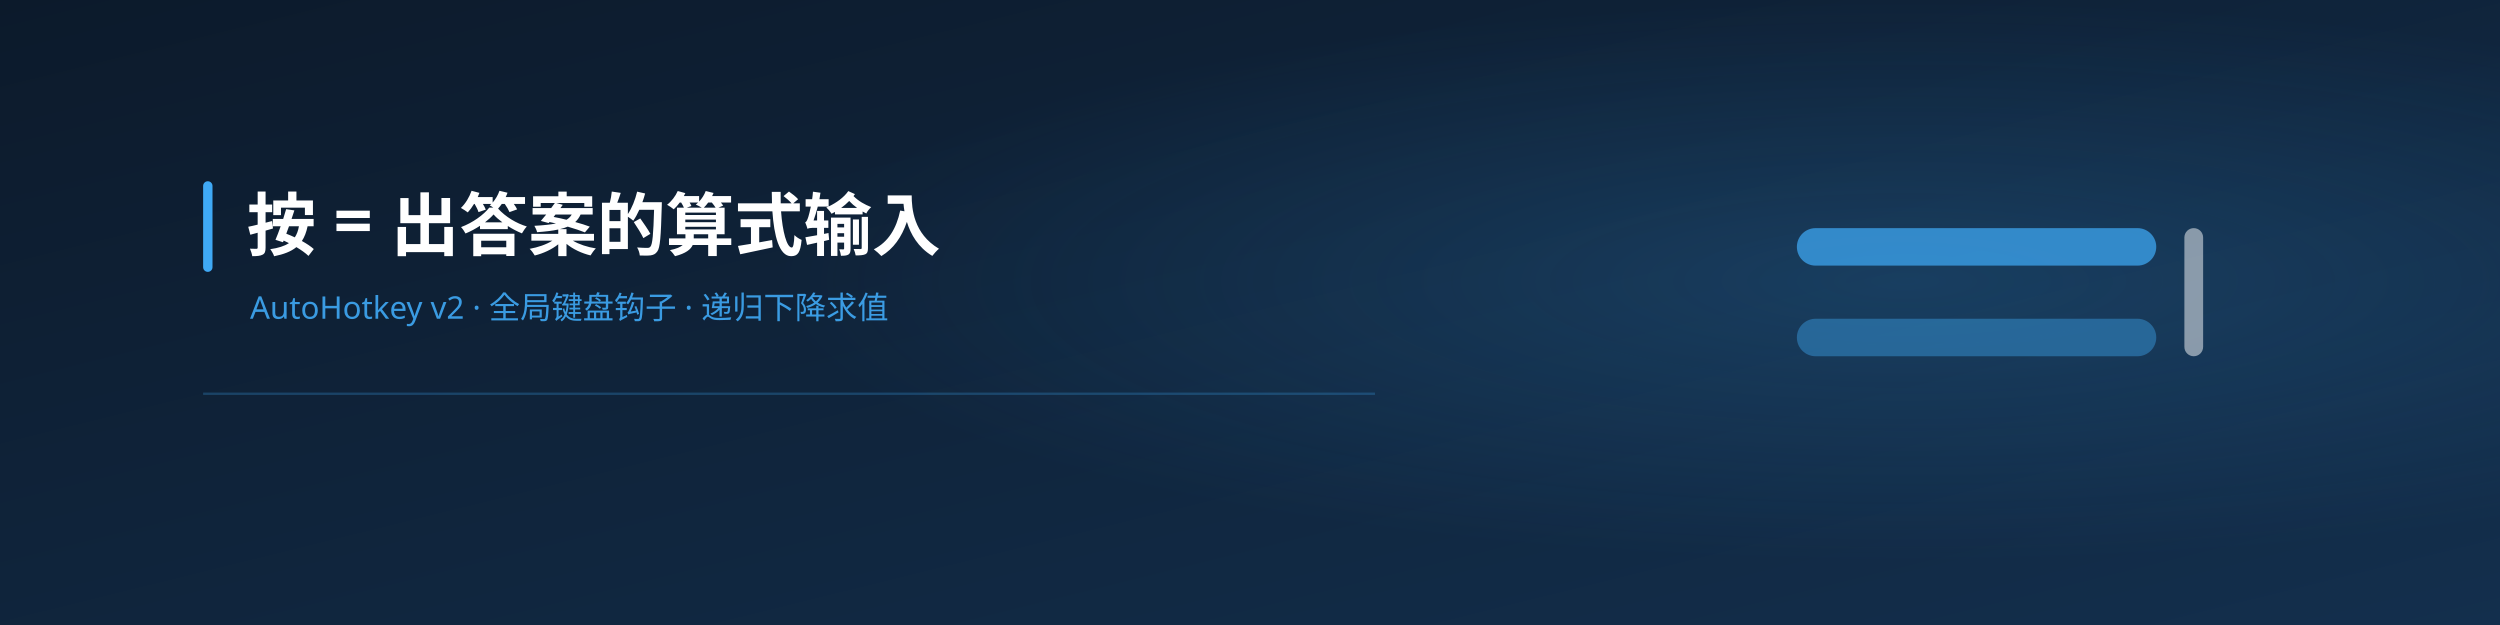
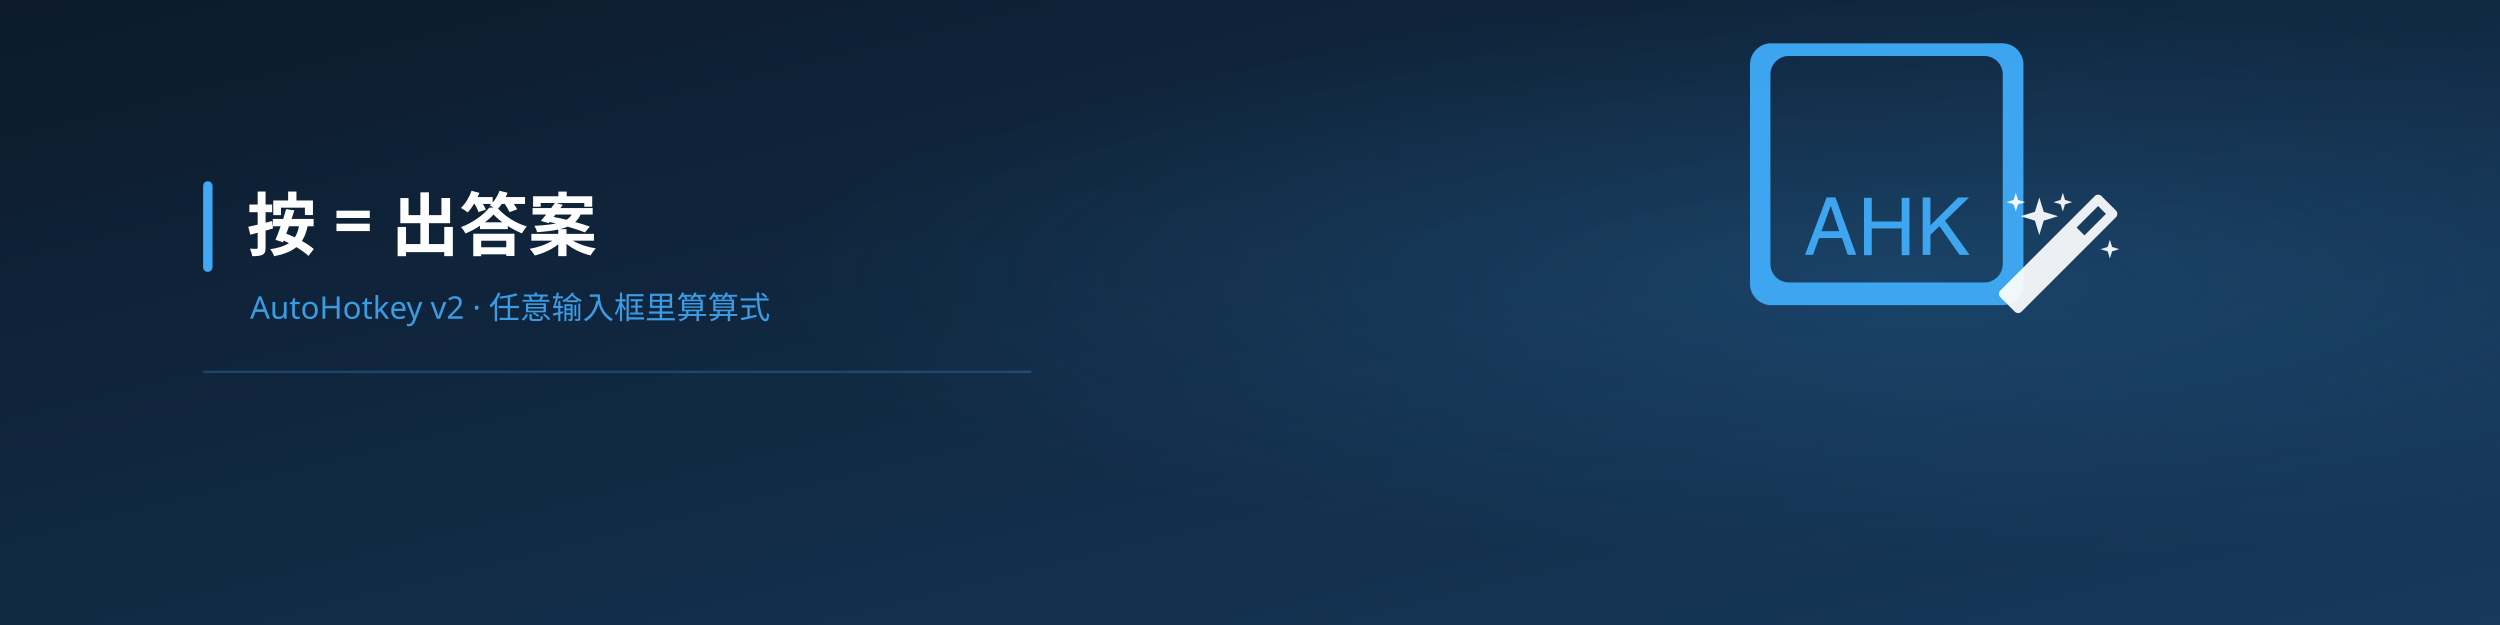
<svg xmlns="http://www.w3.org/2000/svg" width="1600" height="400" viewBox="0 0 1600 400" font-family="Microsoft YaHei, PingFang SC, sans-serif">
  <defs>
    <linearGradient id="bg" x1="0" y1="0" x2="1" y2="1">
      <stop offset="0%" stop-color="#0c1a2b" />
-       <stop offset="100%" stop-color="#132f4d" />
+       <stop offset="100%" stop-color="#16395c" />
    </linearGradient>
    <radialGradient id="glow" cx="76%" cy="45%" r="45%">
      <stop offset="0%" stop-color="#3fa9f5" stop-opacity="0.18" />
      <stop offset="100%" stop-color="#3fa9f5" stop-opacity="0" />
    </radialGradient>
  </defs>
  <rect width="1600" height="400" fill="url(#bg)" />
  <rect width="1600" height="400" fill="url(#glow)" />
-   <g opacity="0.9">
-     <rect x="1150" y="146" width="230" height="24" rx="12" fill="#3fa9f5" fill-opacity="0.8" />
-     <rect x="1150" y="204" width="230" height="24" rx="12" fill="#3fa9f5" fill-opacity="0.45" />
-     <rect x="1398" y="146" width="12" height="82" rx="6" fill="#ffffff" fill-opacity="0.55" />
+   <g transform="translate(1120.00,24.00) scale(7.29167)" fill="#3fa9f5" opacity="0.97">
+     <path d="M20.514.508V.51H1.803C1.053.51.079 1.135 0 2.27v17.133h.002v2.325c.08 1.136 1.05 1.763 1.8 1.763h1.505l.002-.002h18.869c1.256-.053 1.766-1.066 1.822-1.699v-3.023h-.002V2.209c-.056-.633-.567-1.648-1.824-1.701h-1.66zM3.412 1.623h17.154c.898 0 1.618.72 1.618 1.617v16.64c0 .898-.72 1.62-1.618 1.62H3.412a1.616 1.616 0 01-1.619-1.62V3.24c0-.897.722-1.617 1.62-1.617zm3.315 12.412l-1.895 5.037h.703l.526-1.467h2.02l.497 1.467h.744l-1.824-5.037h-.771zm8.43.008v5.037h.679v-1.767l.793-.758 1.76 2.525h.884l-2.154-3.002 2.098-2.035h-.94l-2.441 2.441v-2.441h-.68zm-5.153.027v5.037h.682v-2.351h2.628v2.351h.682V14.07h-.682v2.084h-2.628V14.07h-.682zm-2.926.717h.014l.742 2.217H6.271l.807-2.217z" />
+   </g>
+   <g transform="translate(1272.00,116.00) scale(0.08594)" fill="#ffffff" opacity="0.92">
+     <path d="M721.92 403.328l160.341-160.341-58.581-58.581-160.341 160.384 58.539 58.539z m244.651-160.341c0 9.813-3.285 18.048-9.856 24.619L252.8 971.477a33.408 33.408 0 0 1-24.619 9.856 33.408 33.408 0 0 1-24.619-9.813l-108.373-108.373A33.408 33.408 0 0 1 85.333 838.443c0-9.856 3.285-18.091 9.813-24.619L799.104 109.952a33.408 33.408 0 0 1 24.619-9.813c9.856 0 18.091 3.243 24.661 9.813l108.373 108.373c6.571 6.571 9.813 14.805 9.813 24.661zM227.115 138.965l53.632 16.427-53.632 16.427-16.427 53.632-16.427-53.632-53.632-16.427 53.632-16.427L210.688 85.333l16.427 53.632z m191.573 88.661l107.264 32.853-107.307 32.853-32.853 107.264-32.811-107.264-107.264-32.853 107.264-32.853 32.853-107.264 32.853 107.264z m509.013 261.632l53.632 16.427-53.632 16.427-16.427 53.632-16.427-53.632-53.632-16.427 53.632-16.427 16.427-53.632 16.427 53.632z m-350.293-350.293l53.632 16.427-53.632 16.427-16.427 53.632-16.427-53.632-53.632-16.427 53.632-16.427L560.981 85.333l16.427 53.632z" p-id="3822" />
  </g>
  <rect x="130" y="116" width="6" height="58" fill="#3fa9f5" rx="3" />
-   <text x="158" y="160" font-size="44" font-weight="bold" fill="#ffffff">按 = 出答案的算式输入</text>
-   <text x="160" y="204" font-size="20" fill="#3fa9f5" opacity="0.9">AutoHotkey v2 · 全局键盘钩子 · 递归下降求值</text>
-   <line x1="130" y1="252" x2="880" y2="252" stroke="#3fa9f5" stroke-opacity="0.25" stroke-width="1.5" />
+   <text x="158" y="160" font-size="44" font-weight="bold" fill="#ffffff">按 = 出答案</text>
+   <text x="160" y="204" font-size="20" fill="#3fa9f5" opacity="0.9">AutoHotkey v2 · 任意输入框里算算式</text>
+   <line x1="130" y1="238" x2="660" y2="238" stroke="#3fa9f5" stroke-opacity="0.25" stroke-width="1.5" />
</svg>
